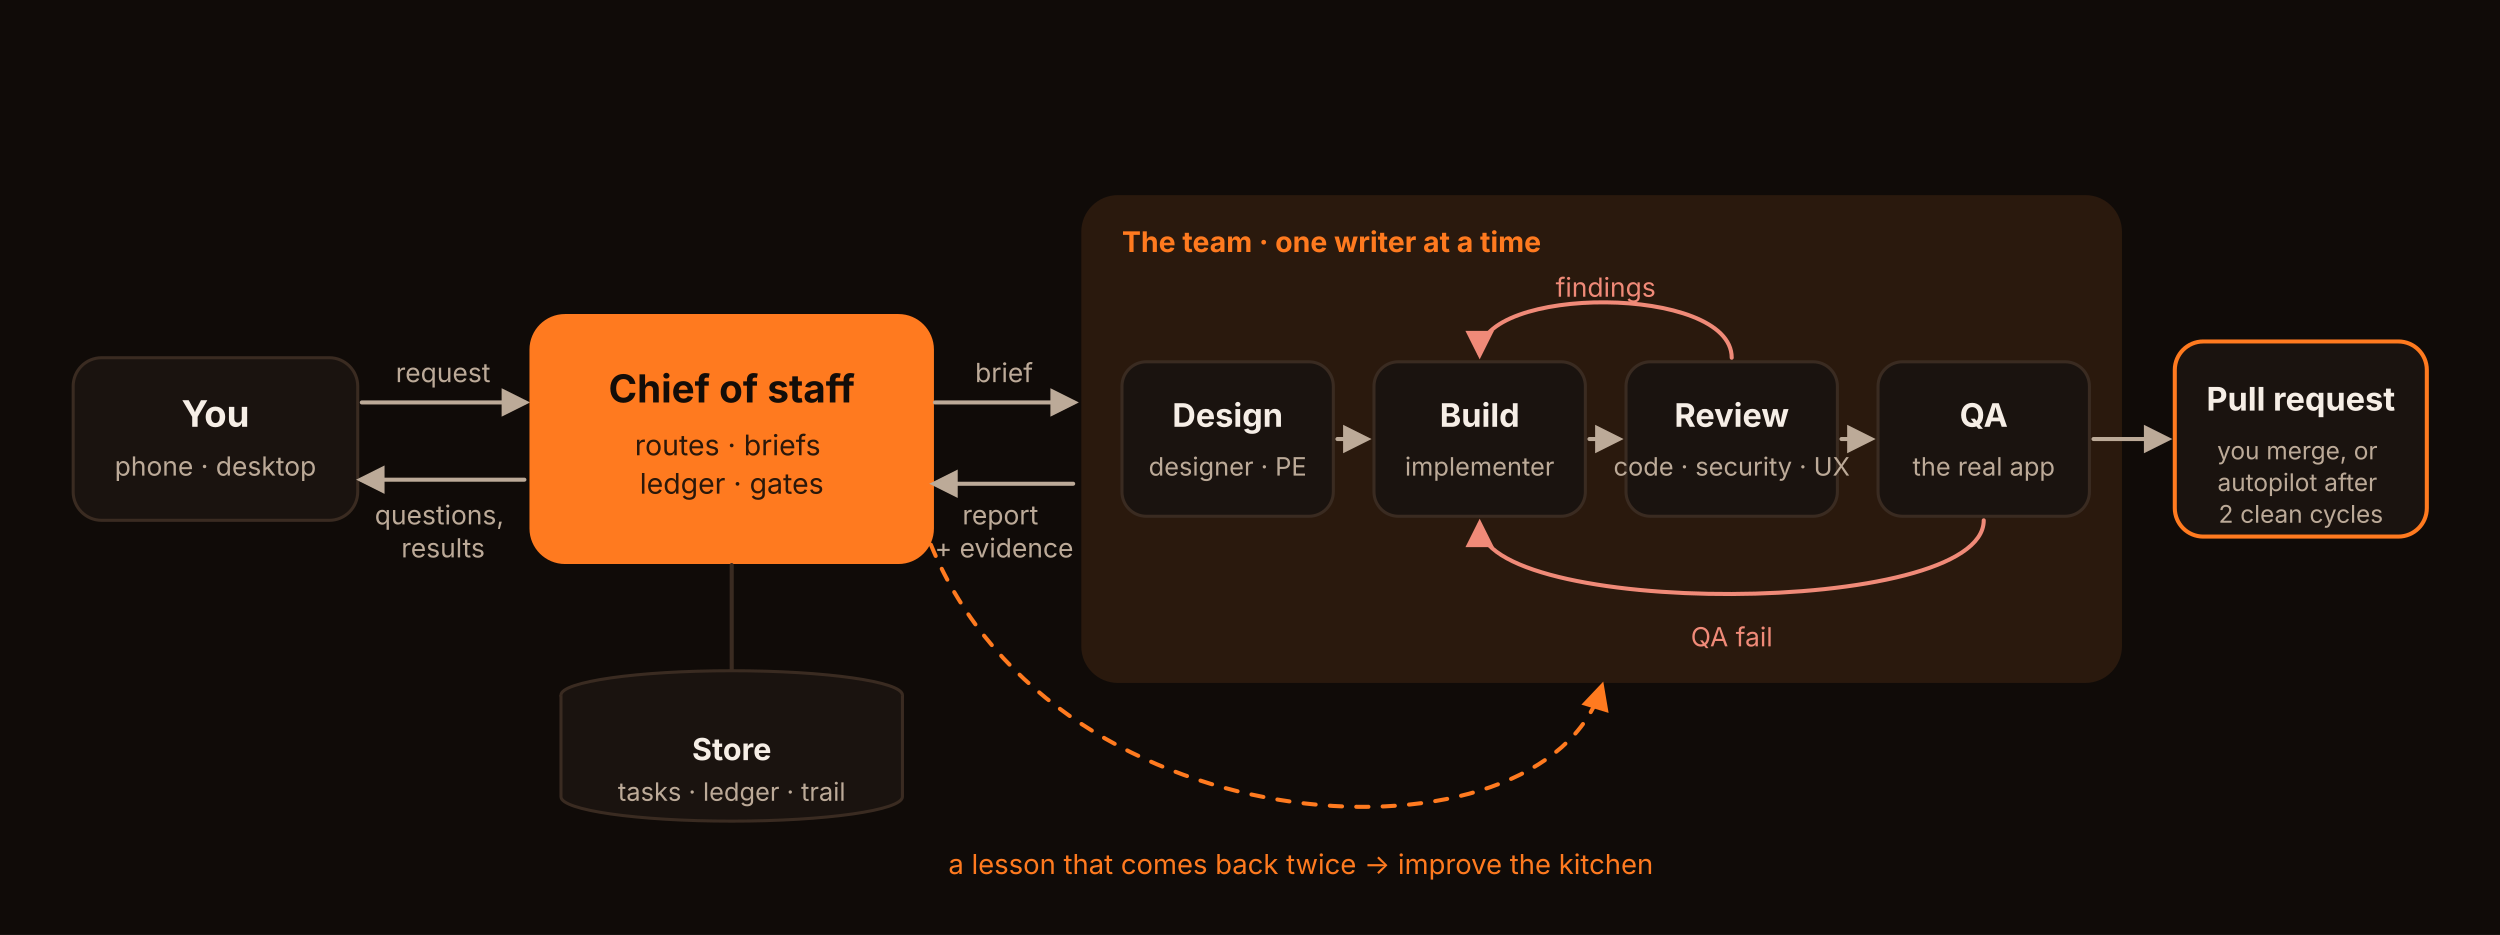
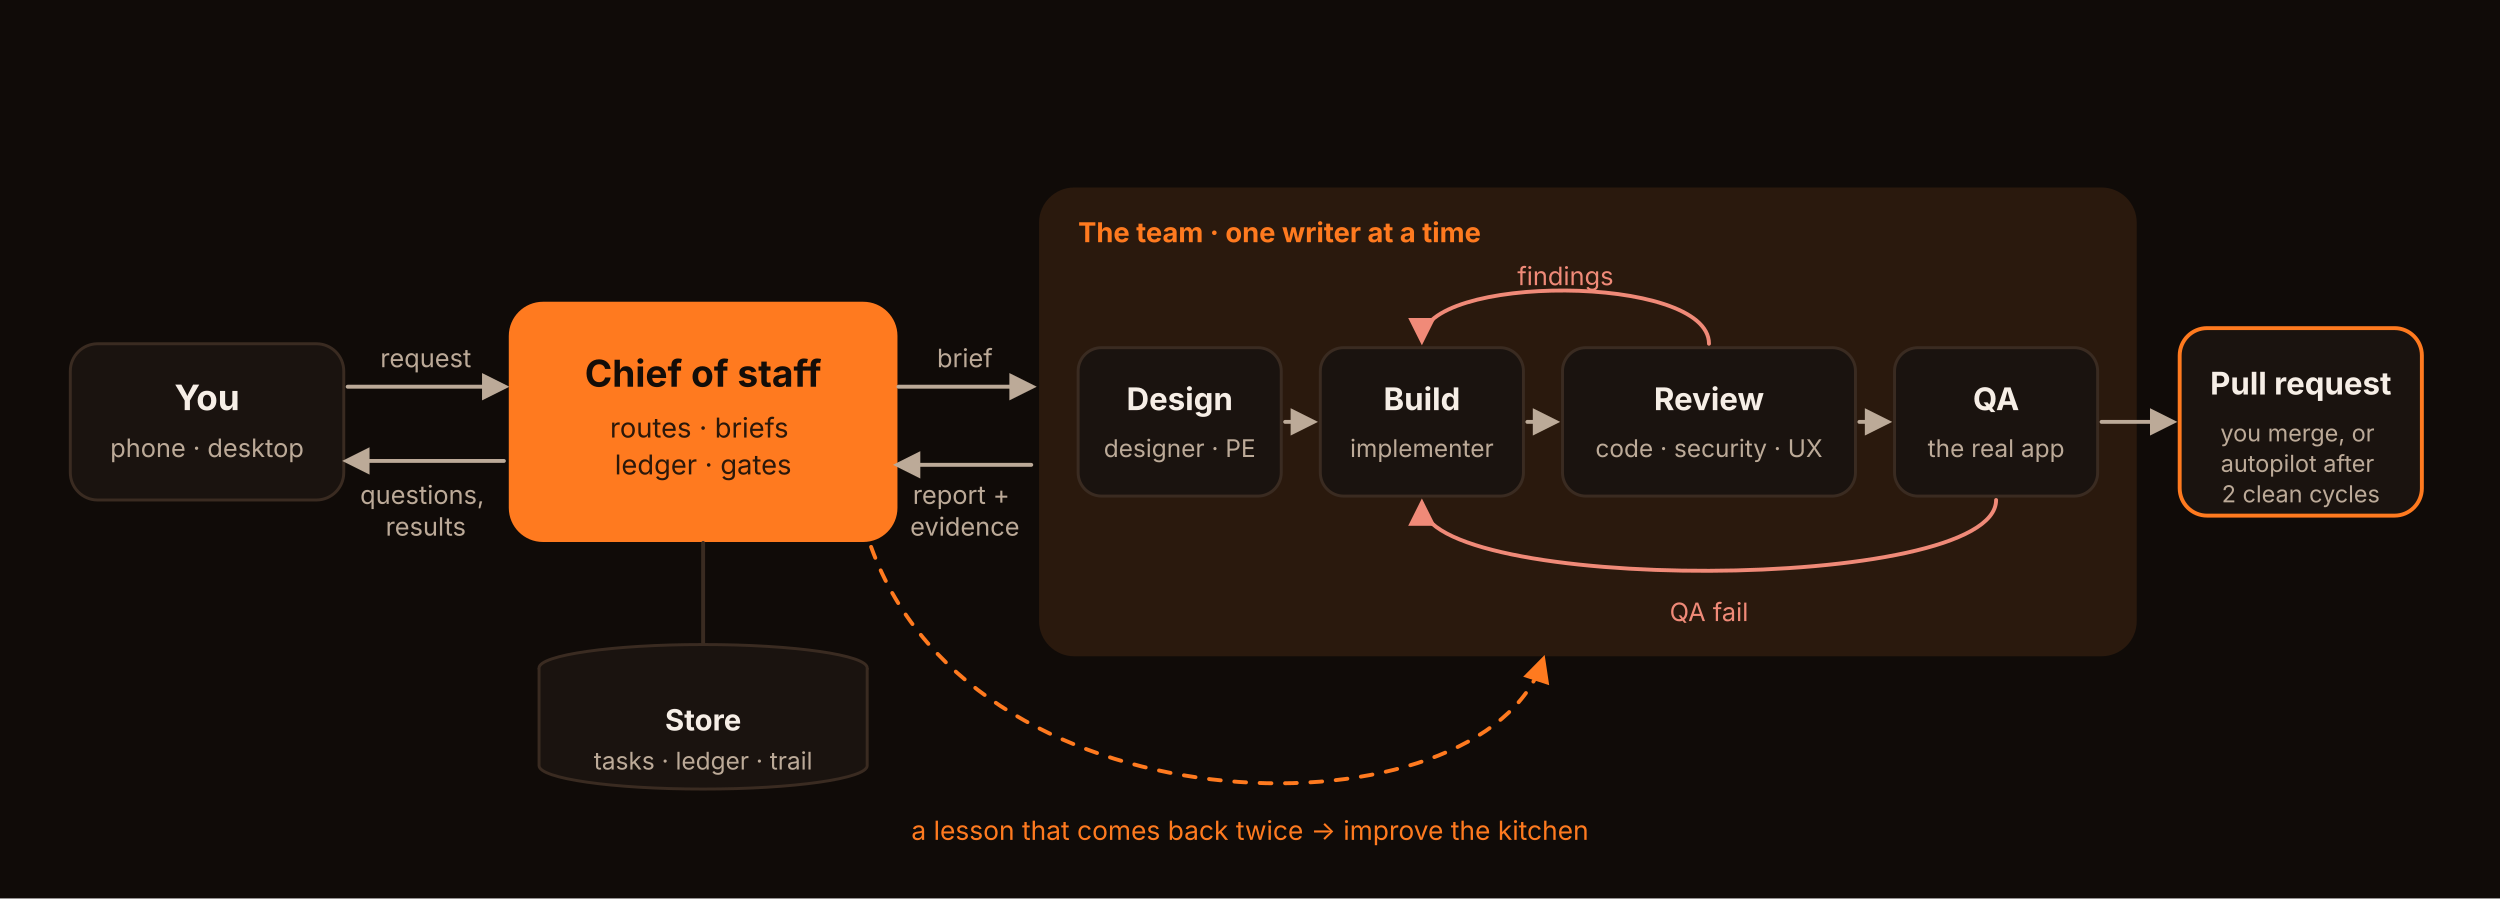
- <svg xmlns="http://www.w3.org/2000/svg" viewBox="0 0 1230 460" width="1230" height="460" role="img" aria-label="How sage works: you send a request to the chief of staff, which briefs the team (design, build, review, QA). Findings and QA failures go back to the build. A clean result becomes a pull request. Lessons improve the kitchen.">
+ <svg xmlns="http://www.w3.org/2000/svg" viewBox="0 0 1280 460" width="1280" height="460" role="img" aria-label="How sage works: you send a request to the chief of staff, which briefs the team (design, build, review, QA). Findings and QA failures go back to the build. A clean result becomes a pull request. Lessons improve the kitchen.">
  <defs>
    <marker id="arrow" viewBox="0 0 10 10" refX="8" refY="5" markerWidth="7" markerHeight="7" orient="auto-start-reverse">
      <path d="M0 0 L10 5 L0 10 z" fill="#BCAA98" />
    </marker>
    <marker id="arrow-accent" viewBox="0 0 10 10" refX="8" refY="5" markerWidth="7" markerHeight="7" orient="auto-start-reverse">
      <path d="M0 0 L10 5 L0 10 z" fill="#FF7A1F" />
    </marker>
    <marker id="arrow-bad" viewBox="0 0 10 10" refX="8" refY="5" markerWidth="7" markerHeight="7" orient="auto-start-reverse">
      <path d="M0 0 L10 5 L0 10 z" fill="#F08A78" />
    </marker>
  </defs>
-   <rect width="1230" height="460" fill="#100B08" />
+   <rect width="1280" height="460" fill="#100B08" />
  <rect x="36" y="176" width="140" height="80" rx="14" fill="#1A130F" stroke="#3A2B21" stroke-width="1.5" />
  <text x="106" y="210" font-family="-apple-system, BlinkMacSystemFont, 'Segoe UI', Inter, Helvetica, Arial, sans-serif" font-size="18" font-weight="700" fill="#F6EEE6" text-anchor="middle">
    <tspan x="106" dy="0">You</tspan>
  </text>
  <text x="106" y="234" font-family="-apple-system, BlinkMacSystemFont, 'Segoe UI', Inter, Helvetica, Arial, sans-serif" font-size="13" font-weight="400" fill="#BCAA98" text-anchor="middle">
    <tspan x="106" dy="0">phone · desktop</tspan>
  </text>
  <path d="M178 198 L 258 198" fill="none" stroke="#BCAA98" stroke-width="2" marker-end="url(#arrow)" stroke-linecap="round" />
  <text x="218" y="188" font-family="-apple-system, BlinkMacSystemFont, 'Segoe UI', Inter, Helvetica, Arial, sans-serif" font-size="13" font-weight="400" fill="#BCAA98" text-anchor="middle">
    <tspan x="218" dy="0">request</tspan>
  </text>
  <path d="M258 236 L 178 236" fill="none" stroke="#BCAA98" stroke-width="2" marker-end="url(#arrow)" stroke-linecap="round" />
  <text x="218" y="258" font-family="-apple-system, BlinkMacSystemFont, 'Segoe UI', Inter, Helvetica, Arial, sans-serif" font-size="13" font-weight="400" fill="#BCAA98" text-anchor="middle">
    <tspan x="218" dy="0">questions,</tspan>
    <tspan x="218" dy="16.25">results</tspan>
  </text>
  <rect x="262" y="156" width="196" height="120" rx="16" fill="#FF7A1F" stroke="#FF7A1F" stroke-width="3" />
  <text x="360" y="198" font-family="-apple-system, BlinkMacSystemFont, 'Segoe UI', Inter, Helvetica, Arial, sans-serif" font-size="19" font-weight="750" fill="#140D08" text-anchor="middle">
    <tspan x="360" dy="0">Chief of staff</tspan>
  </text>
  <text x="360" y="224" font-family="-apple-system, BlinkMacSystemFont, 'Segoe UI', Inter, Helvetica, Arial, sans-serif" font-size="14" font-weight="400" fill="#140D08" text-anchor="middle" opacity="0.9">
    <tspan x="360" dy="0">routes · briefs</tspan>
    <tspan x="360" dy="18.9">ledger · gates</tspan>
  </text>
  <path d="M460 198 L 528 198" fill="none" stroke="#BCAA98" stroke-width="2" marker-end="url(#arrow)" stroke-linecap="round" />
  <text x="494" y="188" font-family="-apple-system, BlinkMacSystemFont, 'Segoe UI', Inter, Helvetica, Arial, sans-serif" font-size="13" font-weight="400" fill="#BCAA98" text-anchor="middle">
    <tspan x="494" dy="0">brief</tspan>
  </text>
  <path d="M528 238 L 460 238" fill="none" stroke="#BCAA98" stroke-width="2" marker-end="url(#arrow)" stroke-linecap="round" />
  <text x="494" y="258" font-family="-apple-system, BlinkMacSystemFont, 'Segoe UI', Inter, Helvetica, Arial, sans-serif" font-size="13" font-weight="400" fill="#BCAA98" text-anchor="middle">
-     <tspan x="494" dy="0">report</tspan>
-     <tspan x="494" dy="16.25">+ evidence</tspan>
+     <tspan x="494" dy="0">report +</tspan>
+     <tspan x="494" dy="16.25">evidence</tspan>
  </text>
-   <rect x="532" y="96" width="512" height="240" rx="18" fill="#2A190D" />
+   <rect x="532" y="96" width="562" height="240" rx="18" fill="#2A190D" />
  <text x="552" y="124" font-family="-apple-system, BlinkMacSystemFont, 'Segoe UI', Inter, Helvetica, Arial, sans-serif" font-size="14" font-weight="650" fill="#FF7A1F" text-anchor="start">
    <tspan x="552" dy="0">The team · one writer at a time</tspan>
  </text>
  <rect x="552" y="178" width="104" height="76" rx="12" fill="#1A130F" stroke="#3A2B21" stroke-width="1.5" />
  <text x="604" y="210" font-family="-apple-system, BlinkMacSystemFont, 'Segoe UI', Inter, Helvetica, Arial, sans-serif" font-size="16" font-weight="700" fill="#F6EEE6" text-anchor="middle">
    <tspan x="604" dy="0">Design</tspan>
  </text>
  <text x="604" y="234" font-family="-apple-system, BlinkMacSystemFont, 'Segoe UI', Inter, Helvetica, Arial, sans-serif" font-size="12.5" font-weight="400" fill="#BCAA98" text-anchor="middle">
    <tspan x="604" dy="0">designer · PE</tspan>
  </text>
  <path d="M658 216 L 672 216" fill="none" stroke="#BCAA98" stroke-width="2" marker-end="url(#arrow)" stroke-linecap="round" />
  <rect x="676" y="178" width="104" height="76" rx="12" fill="#1A130F" stroke="#3A2B21" stroke-width="1.5" />
  <text x="728" y="210" font-family="-apple-system, BlinkMacSystemFont, 'Segoe UI', Inter, Helvetica, Arial, sans-serif" font-size="16" font-weight="700" fill="#F6EEE6" text-anchor="middle">
    <tspan x="728" dy="0">Build</tspan>
  </text>
  <text x="728" y="234" font-family="-apple-system, BlinkMacSystemFont, 'Segoe UI', Inter, Helvetica, Arial, sans-serif" font-size="12.5" font-weight="400" fill="#BCAA98" text-anchor="middle">
    <tspan x="728" dy="0">implementer</tspan>
  </text>
  <path d="M782 216 L 796 216" fill="none" stroke="#BCAA98" stroke-width="2" marker-end="url(#arrow)" stroke-linecap="round" />
-   <rect x="800" y="178" width="104" height="76" rx="12" fill="#1A130F" stroke="#3A2B21" stroke-width="1.5" />
-   <text x="852" y="210" font-family="-apple-system, BlinkMacSystemFont, 'Segoe UI', Inter, Helvetica, Arial, sans-serif" font-size="16" font-weight="700" fill="#F6EEE6" text-anchor="middle">
-     <tspan x="852" dy="0">Review</tspan>
+   <rect x="800" y="178" width="150" height="76" rx="12" fill="#1A130F" stroke="#3A2B21" stroke-width="1.5" />
+   <text x="875" y="210" font-family="-apple-system, BlinkMacSystemFont, 'Segoe UI', Inter, Helvetica, Arial, sans-serif" font-size="16" font-weight="700" fill="#F6EEE6" text-anchor="middle">
+     <tspan x="875" dy="0">Review</tspan>
  </text>
-   <text x="852" y="234" font-family="-apple-system, BlinkMacSystemFont, 'Segoe UI', Inter, Helvetica, Arial, sans-serif" font-size="12.5" font-weight="400" fill="#BCAA98" text-anchor="middle">
-     <tspan x="852" dy="0">code · security · UX</tspan>
+   <text x="875" y="234" font-family="-apple-system, BlinkMacSystemFont, 'Segoe UI', Inter, Helvetica, Arial, sans-serif" font-size="12.5" font-weight="400" fill="#BCAA98" text-anchor="middle">
+     <tspan x="875" dy="0">code · security · UX</tspan>
  </text>
-   <path d="M906 216 L 920 216" fill="none" stroke="#BCAA98" stroke-width="2" marker-end="url(#arrow)" stroke-linecap="round" />
-   <rect x="924" y="178" width="104" height="76" rx="12" fill="#1A130F" stroke="#3A2B21" stroke-width="1.5" />
-   <text x="976" y="210" font-family="-apple-system, BlinkMacSystemFont, 'Segoe UI', Inter, Helvetica, Arial, sans-serif" font-size="16" font-weight="700" fill="#F6EEE6" text-anchor="middle">
-     <tspan x="976" dy="0">QA</tspan>
+   <path d="M952 216 L 966 216" fill="none" stroke="#BCAA98" stroke-width="2" marker-end="url(#arrow)" stroke-linecap="round" />
+   <rect x="970" y="178" width="104" height="76" rx="12" fill="#1A130F" stroke="#3A2B21" stroke-width="1.5" />
+   <text x="1022" y="210" font-family="-apple-system, BlinkMacSystemFont, 'Segoe UI', Inter, Helvetica, Arial, sans-serif" font-size="16" font-weight="700" fill="#F6EEE6" text-anchor="middle">
+     <tspan x="1022" dy="0">QA</tspan>
  </text>
-   <text x="976" y="234" font-family="-apple-system, BlinkMacSystemFont, 'Segoe UI', Inter, Helvetica, Arial, sans-serif" font-size="12.5" font-weight="400" fill="#BCAA98" text-anchor="middle">
-     <tspan x="976" dy="0">the real app</tspan>
+   <text x="1022" y="234" font-family="-apple-system, BlinkMacSystemFont, 'Segoe UI', Inter, Helvetica, Arial, sans-serif" font-size="12.5" font-weight="400" fill="#BCAA98" text-anchor="middle">
+     <tspan x="1022" dy="0">the real app</tspan>
  </text>
-   <path d="M852 176 C 852 140, 728 140, 728 174" fill="none" stroke="#F08A78" stroke-width="2" marker-end="url(#arrow-bad)" stroke-linecap="round" />
-   <text x="790" y="146" font-family="-apple-system, BlinkMacSystemFont, 'Segoe UI', Inter, Helvetica, Arial, sans-serif" font-size="13" font-weight="400" fill="#F08A78" text-anchor="middle">
-     <tspan x="790" dy="0">findings</tspan>
+   <path d="M875 176 C 875 140, 728 140, 728 174" fill="none" stroke="#F08A78" stroke-width="2" marker-end="url(#arrow-bad)" stroke-linecap="round" />
+   <text x="801.5" y="146" font-family="-apple-system, BlinkMacSystemFont, 'Segoe UI', Inter, Helvetica, Arial, sans-serif" font-size="13" font-weight="400" fill="#F08A78" text-anchor="middle">
+     <tspan x="801.5" dy="0">findings</tspan>
  </text>
-   <path d="M976 256 C 976 304, 728 304, 728 258" fill="none" stroke="#F08A78" stroke-width="2" marker-end="url(#arrow-bad)" stroke-linecap="round" />
-   <text x="852" y="318" font-family="-apple-system, BlinkMacSystemFont, 'Segoe UI', Inter, Helvetica, Arial, sans-serif" font-size="13" font-weight="400" fill="#F08A78" text-anchor="middle">
-     <tspan x="852" dy="0">QA fail</tspan>
+   <path d="M1022 256 C 1022 304, 728 304, 728 258" fill="none" stroke="#F08A78" stroke-width="2" marker-end="url(#arrow-bad)" stroke-linecap="round" />
+   <text x="875" y="318" font-family="-apple-system, BlinkMacSystemFont, 'Segoe UI', Inter, Helvetica, Arial, sans-serif" font-size="13" font-weight="400" fill="#F08A78" text-anchor="middle">
+     <tspan x="875" dy="0">QA fail</tspan>
  </text>
-   <path d="M1030 216 L 1066 216" fill="none" stroke="#BCAA98" stroke-width="2" marker-end="url(#arrow)" stroke-linecap="round" />
-   <rect x="1070" y="168" width="124" height="96" rx="14" fill="#1A130F" stroke="#FF7A1F" stroke-width="2" />
-   <text x="1132" y="202" font-family="-apple-system, BlinkMacSystemFont, 'Segoe UI', Inter, Helvetica, Arial, sans-serif" font-size="16" font-weight="700" fill="#F6EEE6" text-anchor="middle">
-     <tspan x="1132" dy="0">Pull request</tspan>
+   <path d="M1076 216 L 1112 216" fill="none" stroke="#BCAA98" stroke-width="2" marker-end="url(#arrow)" stroke-linecap="round" />
+   <rect x="1116" y="168" width="124" height="96" rx="14" fill="#1A130F" stroke="#FF7A1F" stroke-width="2" />
+   <text x="1178" y="202" font-family="-apple-system, BlinkMacSystemFont, 'Segoe UI', Inter, Helvetica, Arial, sans-serif" font-size="16" font-weight="700" fill="#F6EEE6" text-anchor="middle">
+     <tspan x="1178" dy="0">Pull request</tspan>
  </text>
-   <text x="1132" y="226" font-family="-apple-system, BlinkMacSystemFont, 'Segoe UI', Inter, Helvetica, Arial, sans-serif" font-size="12" font-weight="400" fill="#BCAA98" text-anchor="middle">
-     <tspan x="1132" dy="0">you merge, or</tspan>
-     <tspan x="1132" dy="15.6">autopilot after</tspan>
-     <tspan x="1132" dy="15.6">2 clean cycles</tspan>
+   <text x="1178" y="226" font-family="-apple-system, BlinkMacSystemFont, 'Segoe UI', Inter, Helvetica, Arial, sans-serif" font-size="12" font-weight="400" fill="#BCAA98" text-anchor="middle">
+     <tspan x="1178" dy="0">you merge, or</tspan>
+     <tspan x="1178" dy="15.6">autopilot after</tspan>
+     <tspan x="1178" dy="15.6">2 clean cycles</tspan>
  </text>
  <path d="M360 278 L 360 330" fill="none" stroke="#3A2B21" stroke-width="2" stroke-linecap="round" />
  <ellipse cx="360" cy="342" rx="84" ry="12" fill="#1A130F" stroke="#3A2B21" stroke-width="1.5" />
  <path d="M276 342 L276 392 A84 12 0 0 0 444 392 L444 342" fill="#1A130F" stroke="#3A2B21" stroke-width="1.5" />
  <text x="360" y="374" font-family="-apple-system, BlinkMacSystemFont, 'Segoe UI', Inter, Helvetica, Arial, sans-serif" font-size="15" font-weight="700" fill="#F6EEE6" text-anchor="middle">
    <tspan x="360" dy="0">Store</tspan>
  </text>
  <text x="360" y="394" font-family="-apple-system, BlinkMacSystemFont, 'Segoe UI', Inter, Helvetica, Arial, sans-serif" font-size="12.5" font-weight="400" fill="#BCAA98" text-anchor="middle">
    <tspan x="360" dy="0">tasks · ledger · trail</tspan>
  </text>
-   <path d="M458 268 C 520 420, 760 430, 788 338" fill="none" stroke="#FF7A1F" stroke-width="2" stroke-dasharray="6 7" marker-end="url(#arrow-accent)" stroke-linecap="round" />
+   <path d="M446 280 C 500 430, 760 430, 790 338" fill="none" stroke="#FF7A1F" stroke-width="2" stroke-dasharray="6 7" marker-end="url(#arrow-accent)" stroke-linecap="round" />
  <text x="640" y="430" font-family="-apple-system, BlinkMacSystemFont, 'Segoe UI', Inter, Helvetica, Arial, sans-serif" font-size="13.5" font-weight="400" fill="#FF7A1F" text-anchor="middle">
    <tspan x="640" dy="0">a lesson that comes back twice → improve the kitchen</tspan>
  </text>
</svg>
